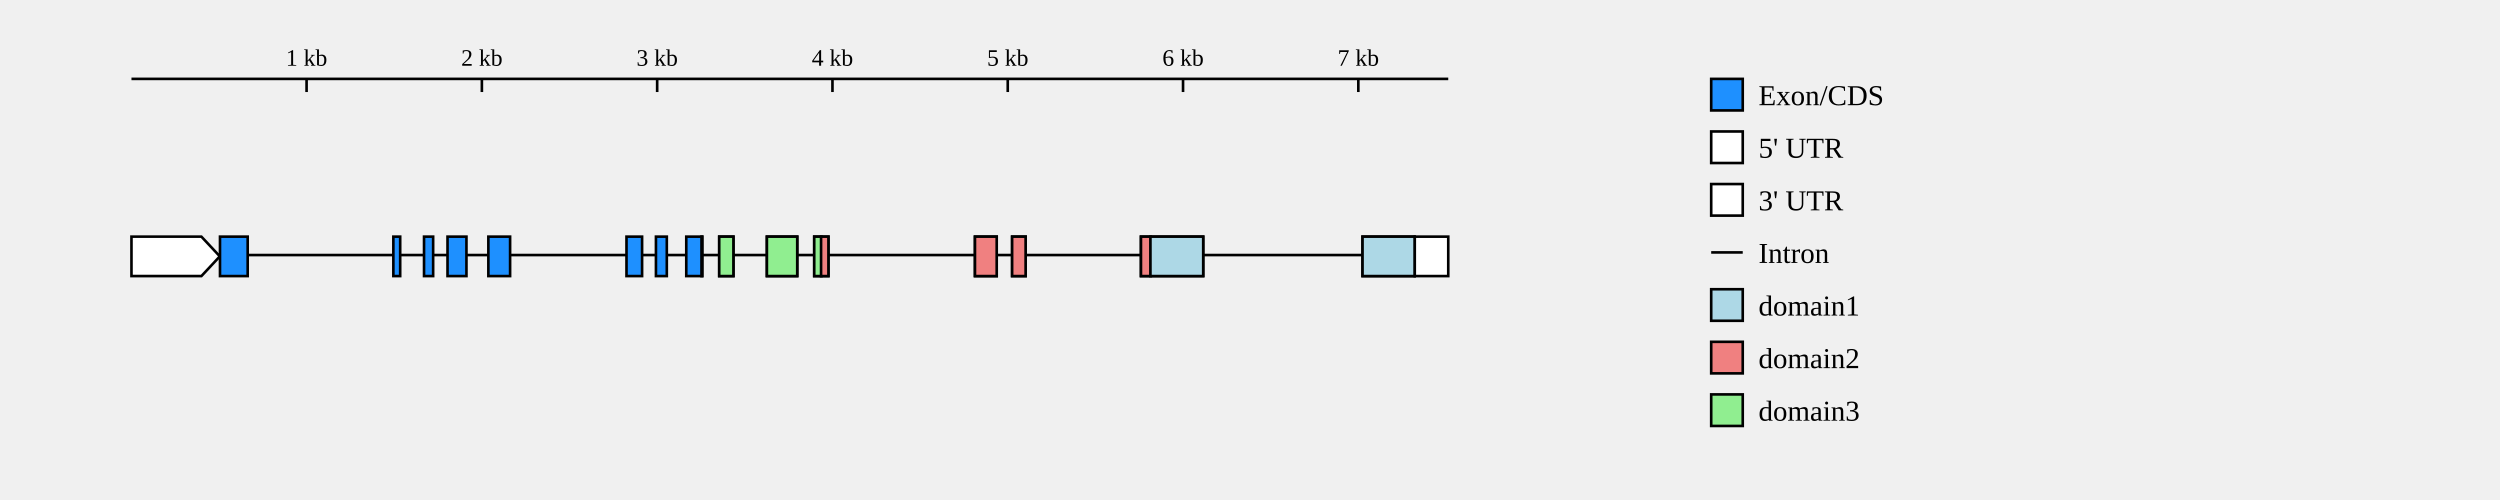
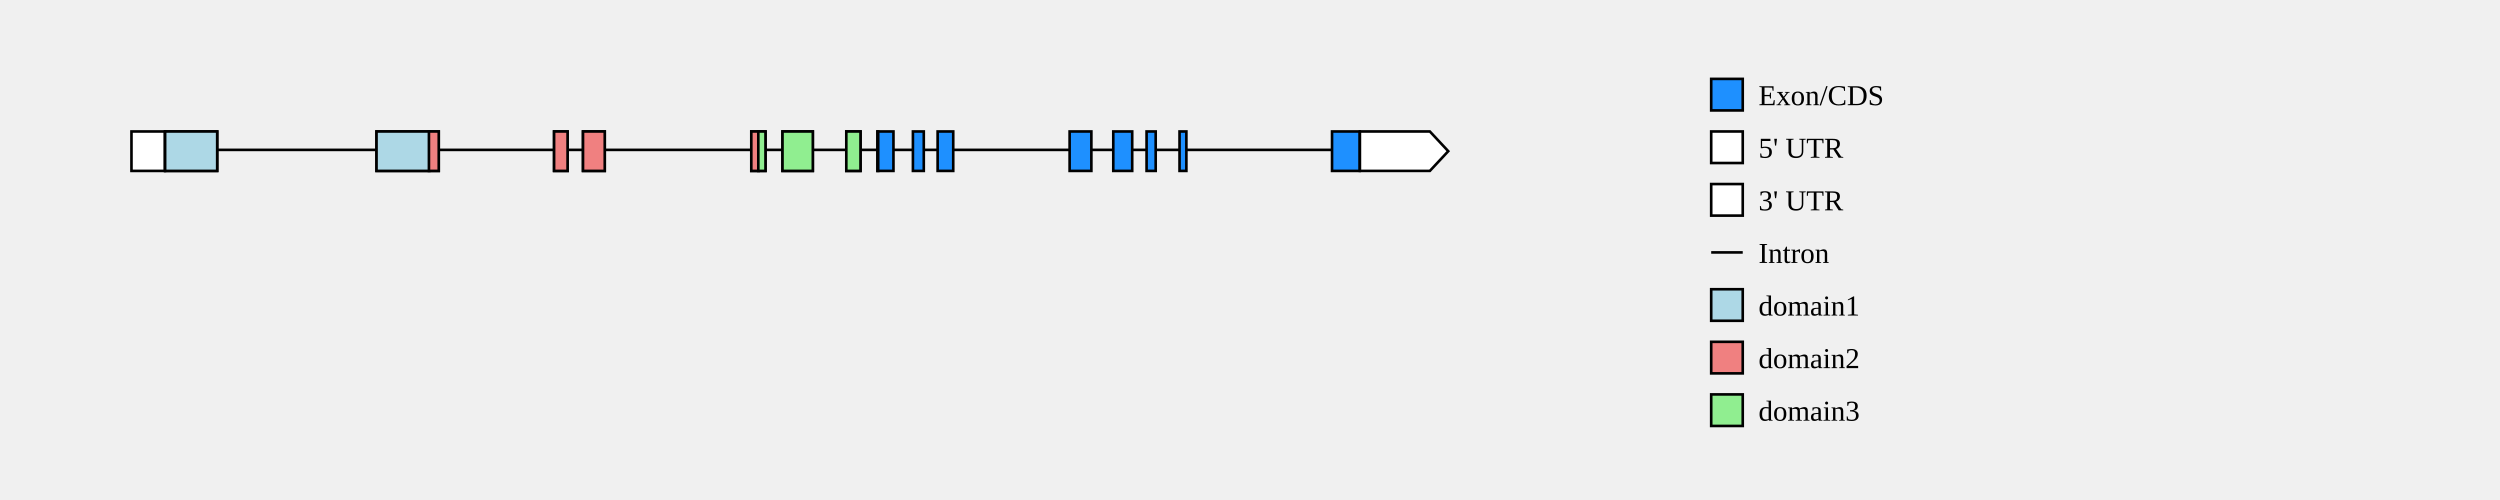
<svg xmlns="http://www.w3.org/2000/svg" baseProfile="full" height="190" version="1.1" width="950.8">
  <defs />
-   <line stroke="black" stroke-width="1" x1="50" x2="550.8" y1="30" y2="30" />
-   <line stroke="black" stroke-width="1" x1="116.6" x2="116.6" y1="30" y2="35" />
-   <text fill="black" font-size="9px" text-anchor="middle" x="116.6" y="25">1 kb</text>
-   <line stroke="black" stroke-width="1" x1="183.267" x2="183.267" y1="30" y2="35" />
-   <text fill="black" font-size="9px" text-anchor="middle" x="183.267" y="25">2 kb</text>
-   <line stroke="black" stroke-width="1" x1="249.933" x2="249.933" y1="30" y2="35" />
-   <text fill="black" font-size="9px" text-anchor="middle" x="249.933" y="25">3 kb</text>
-   <line stroke="black" stroke-width="1" x1="316.6" x2="316.6" y1="30" y2="35" />
-   <text fill="black" font-size="9px" text-anchor="middle" x="316.6" y="25">4 kb</text>
-   <line stroke="black" stroke-width="1" x1="383.267" x2="383.267" y1="30" y2="35" />
-   <text fill="black" font-size="9px" text-anchor="middle" x="383.267" y="25">5 kb</text>
-   <line stroke="black" stroke-width="1" x1="449.933" x2="449.933" y1="30" y2="35" />
-   <text fill="black" font-size="9px" text-anchor="middle" x="449.933" y="25">6 kb</text>
-   <line stroke="black" stroke-width="1" x1="516.6" x2="516.6" y1="30" y2="35" />
-   <text fill="black" font-size="9px" text-anchor="middle" x="516.6" y="25">7 kb</text>
-   <line stroke="black" stroke-width="1" x1="50.0" x2="550.8" y1="97" y2="97" />
-   <polygon fill="white" points="50.0,90 76.6,90 83.6,97.5 76.6,105 50.0,105" stroke="black" stroke-width="1" />
-   <rect fill="dodgerblue" height="15" stroke="black" stroke-width="1" width="10.533" x="83.667" y="90" />
-   <rect fill="dodgerblue" height="15" stroke="black" stroke-width="1" width="2.6" x="149.6" y="90" />
-   <rect fill="dodgerblue" height="15" stroke="black" stroke-width="1" width="3.467" x="161.267" y="90" />
-   <rect fill="dodgerblue" height="15" stroke="black" stroke-width="1" width="7.2" x="170.2" y="90" />
-   <rect fill="dodgerblue" height="15" stroke="black" stroke-width="1" width="8.267" x="185.733" y="90" />
-   <rect fill="dodgerblue" height="15" stroke="black" stroke-width="1" width="5.933" x="238.267" y="90" />
-   <rect fill="dodgerblue" height="15" stroke="black" stroke-width="1" width="4.133" x="249.467" y="90" />
-   <rect fill="dodgerblue" height="15" stroke="black" stroke-width="1" width="6.067" x="261.0" y="90" />
-   <rect fill="dodgerblue" height="15" stroke="black" stroke-width="1" width="5.4" x="273.533" y="90" />
-   <rect fill="dodgerblue" height="15" stroke="black" stroke-width="1" width="11.533" x="291.667" y="90" />
-   <rect fill="dodgerblue" height="15" stroke="black" stroke-width="1" width="5.4" x="309.667" y="90" />
-   <rect fill="dodgerblue" height="15" stroke="black" stroke-width="1" width="8.267" x="370.8" y="90" />
-   <rect fill="dodgerblue" height="15" stroke="black" stroke-width="1" width="5.133" x="384.933" y="90" />
-   <rect fill="dodgerblue" height="15" stroke="black" stroke-width="1" width="23.667" x="433.933" y="90" />
-   <rect fill="dodgerblue" height="15" stroke="black" stroke-width="1" width="19.8" x="518.2" y="90" />
-   <rect fill="white" height="15" stroke="black" stroke-width="1" width="12.733" x="538.067" y="90" />
-   <rect fill="lightgreen" height="15" stroke="black" stroke-width="1" width="0.267" x="266.8" y="90" />
-   <rect fill="lightgreen" height="15" stroke="black" stroke-width="1" width="5.4" x="273.533" y="90" />
-   <rect fill="lightgreen" height="15" stroke="black" stroke-width="1" width="11.533" x="291.667" y="90" />
-   <rect fill="lightgreen" height="15" stroke="black" stroke-width="1" width="2.733" x="309.667" y="90" />
-   <rect fill="lightcoral" height="15" stroke="black" stroke-width="1" width="2.8" x="312.267" y="90" />
-   <rect fill="lightcoral" height="15" stroke="black" stroke-width="1" width="8.267" x="370.8" y="90" />
-   <rect fill="lightcoral" height="15" stroke="black" stroke-width="1" width="5.133" x="384.933" y="90" />
-   <rect fill="lightcoral" height="15" stroke="black" stroke-width="1" width="3.733" x="433.933" y="90" />
-   <rect fill="lightblue" height="15" stroke="black" stroke-width="1" width="20.067" x="437.533" y="90" />
-   <rect fill="lightblue" height="15" stroke="black" stroke-width="1" width="19.8" x="518.2" y="90" />
+   <rect fill="white" height="15" stroke="black" stroke-width="1" width="12.733" x="50.0" y="50" />
+   <rect fill="dodgerblue" height="15" stroke="black" stroke-width="1" width="19.8" x="62.8" y="50" />
+   <line stroke="black" stroke-width="1" x1="82.667" x2="143.133" y1="57" y2="57" />
+   <rect fill="dodgerblue" height="15" stroke="black" stroke-width="1" width="23.667" x="143.2" y="50" />
+   <line stroke="black" stroke-width="1" x1="166.933" x2="210.667" y1="57" y2="57" />
+   <rect fill="dodgerblue" height="15" stroke="black" stroke-width="1" width="5.133" x="210.733" y="50" />
+   <line stroke="black" stroke-width="1" x1="215.933" x2="221.667" y1="57" y2="57" />
+   <rect fill="dodgerblue" height="15" stroke="black" stroke-width="1" width="8.267" x="221.733" y="50" />
+   <line stroke="black" stroke-width="1" x1="230.067" x2="285.667" y1="57" y2="57" />
+   <rect fill="dodgerblue" height="15" stroke="black" stroke-width="1" width="5.4" x="285.733" y="50" />
+   <line stroke="black" stroke-width="1" x1="291.2" x2="297.533" y1="57" y2="57" />
+   <rect fill="dodgerblue" height="15" stroke="black" stroke-width="1" width="11.533" x="297.6" y="50" />
+   <line stroke="black" stroke-width="1" x1="309.2" x2="321.8" y1="57" y2="57" />
+   <rect fill="dodgerblue" height="15" stroke="black" stroke-width="1" width="5.4" x="321.867" y="50" />
+   <line stroke="black" stroke-width="1" x1="327.333" x2="333.667" y1="57" y2="57" />
+   <rect fill="dodgerblue" height="15" stroke="black" stroke-width="1" width="6.067" x="333.733" y="50" />
+   <line stroke="black" stroke-width="1" x1="339.867" x2="347.133" y1="57" y2="57" />
+   <rect fill="dodgerblue" height="15" stroke="black" stroke-width="1" width="4.133" x="347.2" y="50" />
+   <line stroke="black" stroke-width="1" x1="351.4" x2="356.533" y1="57" y2="57" />
+   <rect fill="dodgerblue" height="15" stroke="black" stroke-width="1" width="5.933" x="356.6" y="50" />
+   <line stroke="black" stroke-width="1" x1="362.6" x2="406.733" y1="57" y2="57" />
+   <rect fill="dodgerblue" height="15" stroke="black" stroke-width="1" width="8.267" x="406.8" y="50" />
+   <line stroke="black" stroke-width="1" x1="415.133" x2="423.333" y1="57" y2="57" />
+   <rect fill="dodgerblue" height="15" stroke="black" stroke-width="1" width="7.2" x="423.4" y="50" />
+   <line stroke="black" stroke-width="1" x1="430.667" x2="436.0" y1="57" y2="57" />
+   <rect fill="dodgerblue" height="15" stroke="black" stroke-width="1" width="3.467" x="436.067" y="50" />
+   <line stroke="black" stroke-width="1" x1="439.6" x2="448.533" y1="57" y2="57" />
+   <rect fill="dodgerblue" height="15" stroke="black" stroke-width="1" width="2.6" x="448.6" y="50" />
+   <line stroke="black" stroke-width="1" x1="451.267" x2="506.533" y1="57" y2="57" />
+   <rect fill="dodgerblue" height="15" stroke="black" stroke-width="1" width="10.533" x="506.6" y="50" />
+   <polygon fill="white" points="517.2,50 543.8,50 550.8,57.5 543.8,65 517.2,65" stroke="black" stroke-width="1" />
+   <rect fill="lightblue" height="15" stroke="black" stroke-width="1" width="19.8" x="62.8" y="50" />
+   <rect fill="lightblue" height="15" stroke="black" stroke-width="1" width="20.067" x="143.2" y="50" />
+   <rect fill="lightcoral" height="15" stroke="black" stroke-width="1" width="3.733" x="163.133" y="50" />
+   <rect fill="lightcoral" height="15" stroke="black" stroke-width="1" width="5.133" x="210.733" y="50" />
+   <rect fill="lightcoral" height="15" stroke="black" stroke-width="1" width="8.267" x="221.733" y="50" />
+   <rect fill="lightcoral" height="15" stroke="black" stroke-width="1" width="2.8" x="285.733" y="50" />
+   <rect fill="lightgreen" height="15" stroke="black" stroke-width="1" width="2.733" x="288.4" y="50" />
+   <rect fill="lightgreen" height="15" stroke="black" stroke-width="1" width="11.533" x="297.6" y="50" />
+   <rect fill="lightgreen" height="15" stroke="black" stroke-width="1" width="5.4" x="321.867" y="50" />
+   <rect fill="lightgreen" height="15" stroke="black" stroke-width="1" width="0.267" x="333.733" y="50" />
  <rect fill="dodgerblue" height="12" stroke="black" stroke-width="1" width="12" x="650.8" y="30" />
  <text fill="black" font-size="11px" x="668.8" y="40">Exon/CDS</text>
  <rect fill="white" height="12" stroke="black" stroke-width="1" width="12" x="650.8" y="50" />
  <text fill="black" font-size="11px" x="668.8" y="60">5' UTR</text>
  <rect fill="white" height="12" stroke="black" stroke-width="1" width="12" x="650.8" y="70" />
  <text fill="black" font-size="11px" x="668.8" y="80">3' UTR</text>
  <line stroke="black" stroke-width="1" x1="650.8" x2="662.8" y1="96" y2="96" />
  <text fill="black" font-size="11px" x="668.8" y="100">Intron</text>
  <rect fill="lightblue" height="12" stroke="black" stroke-width="1" width="12" x="650.8" y="110" />
  <text fill="black" font-size="11px" x="668.8" y="120">domain1</text>
  <rect fill="lightcoral" height="12" stroke="black" stroke-width="1" width="12" x="650.8" y="130" />
  <text fill="black" font-size="11px" x="668.8" y="140">domain2</text>
  <rect fill="lightgreen" height="12" stroke="black" stroke-width="1" width="12" x="650.8" y="150" />
  <text fill="black" font-size="11px" x="668.8" y="160">domain3</text>
</svg>
